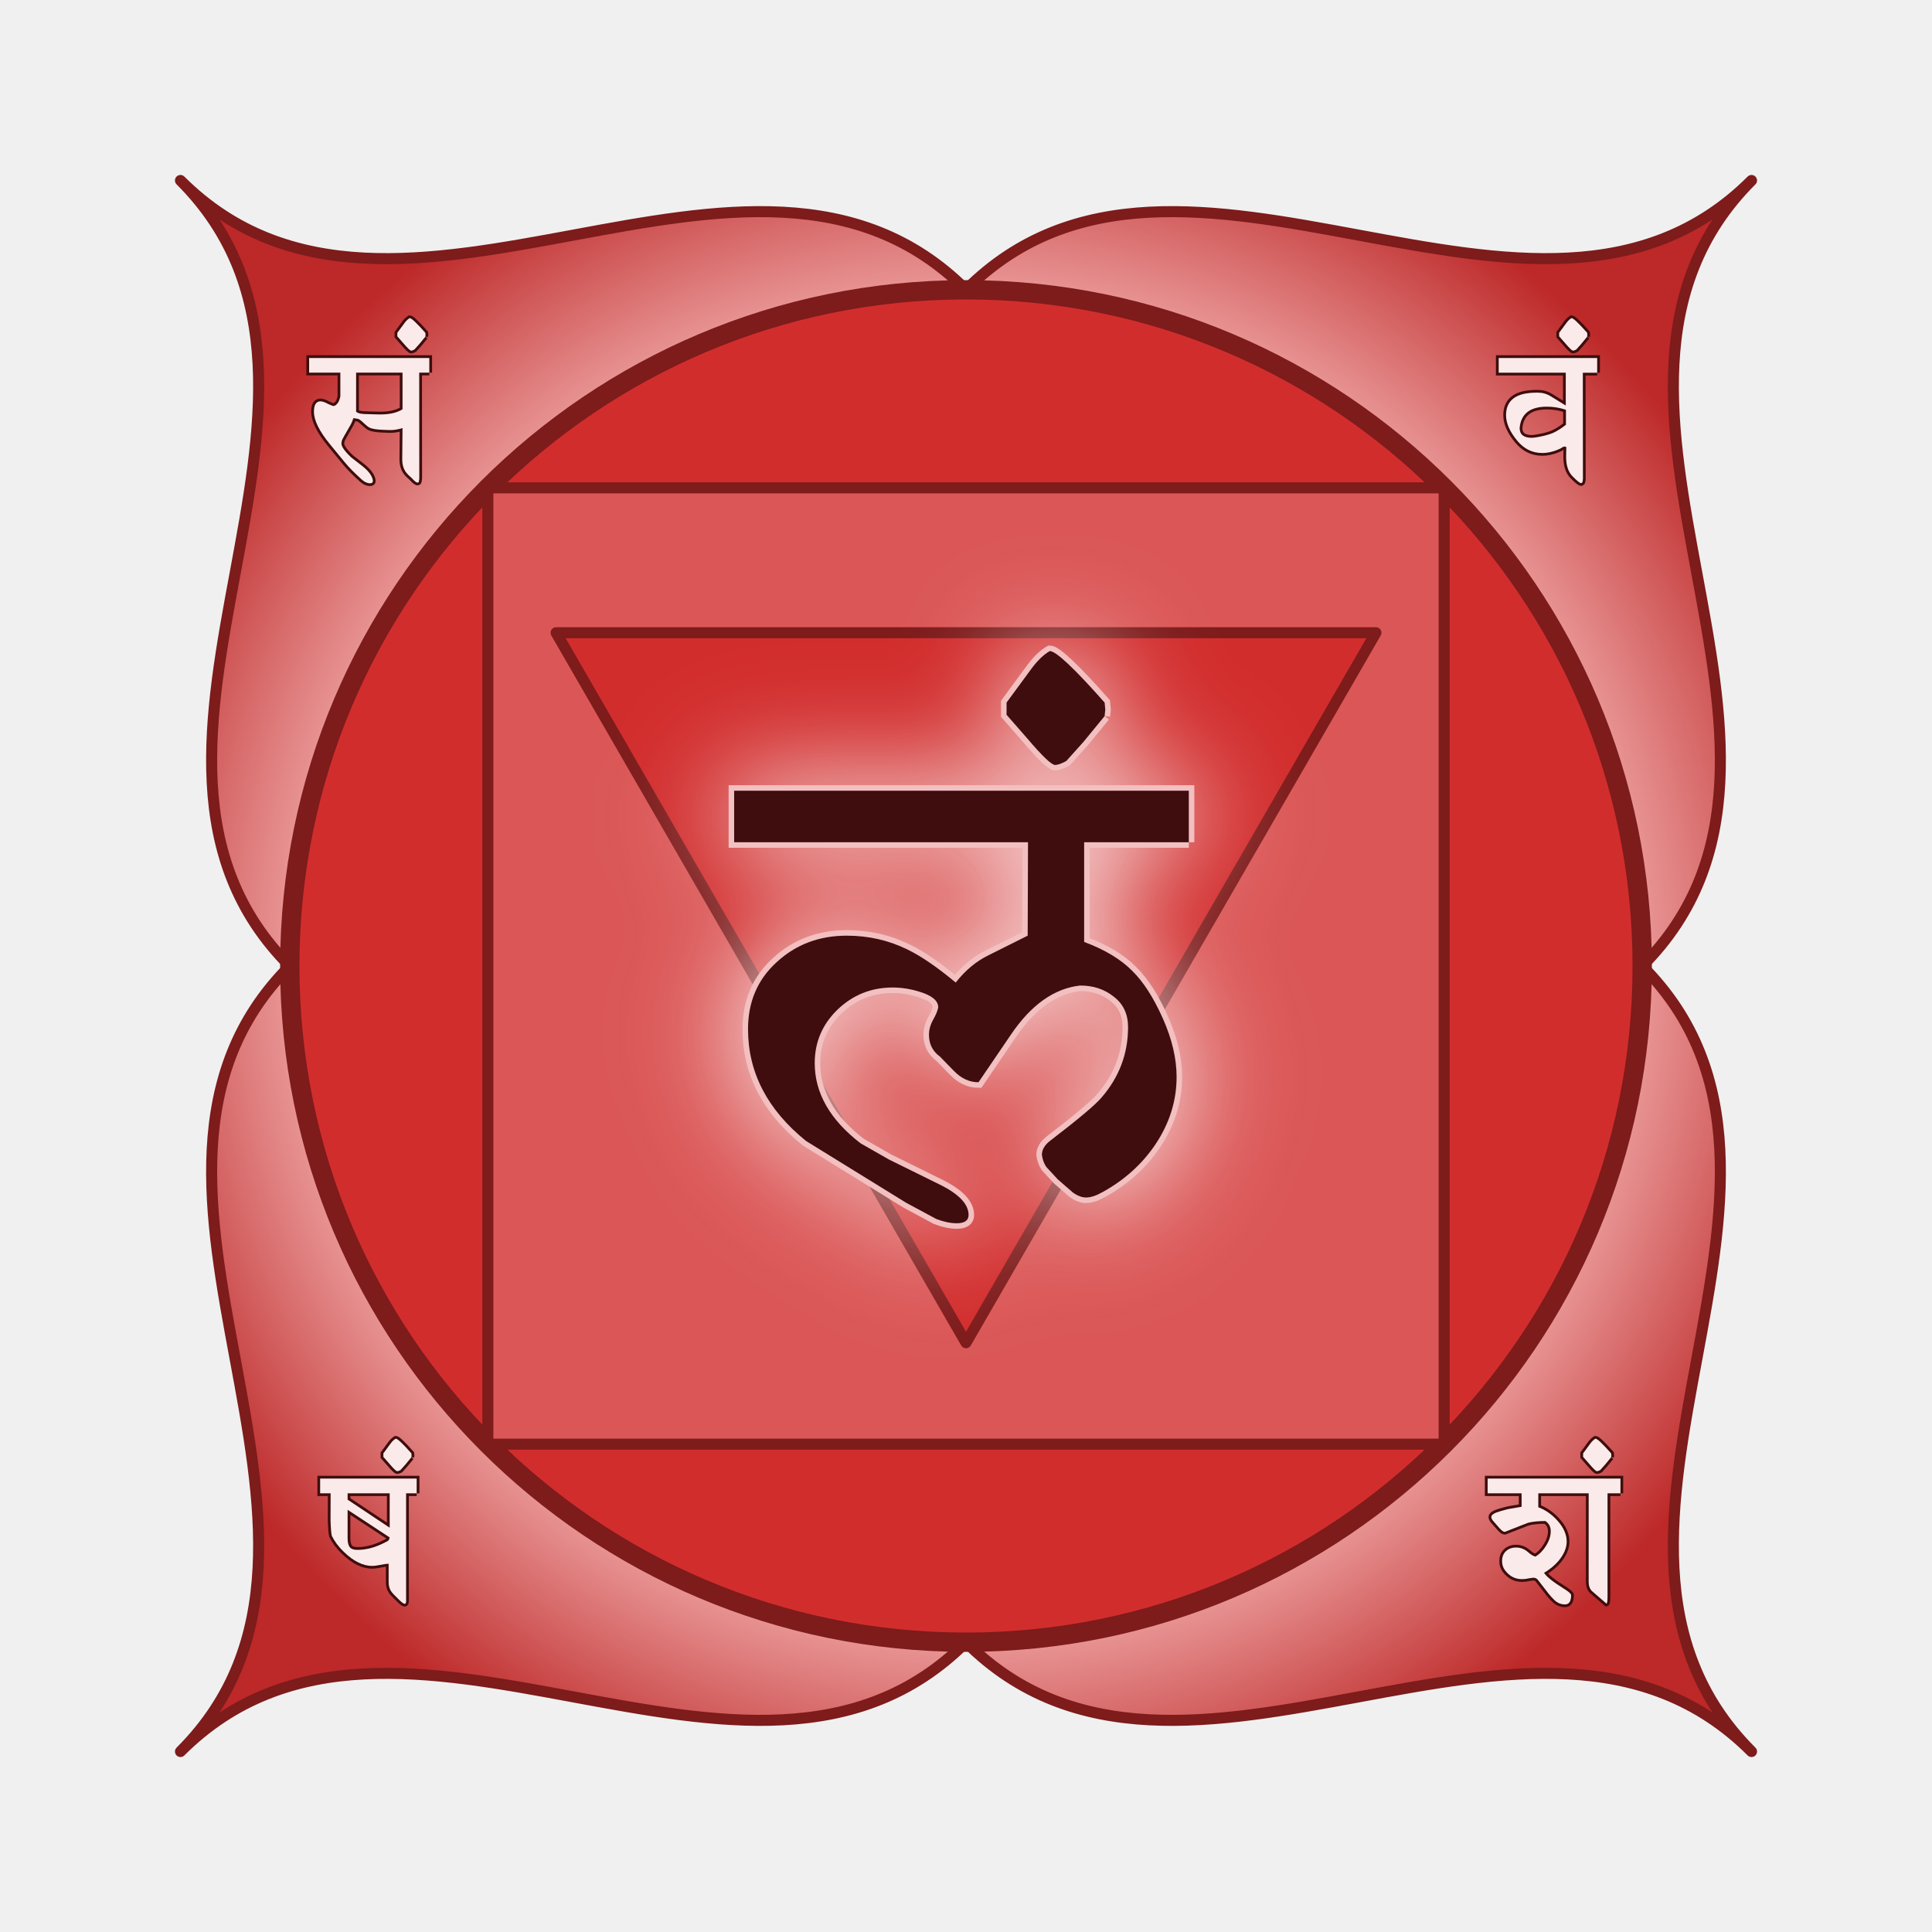
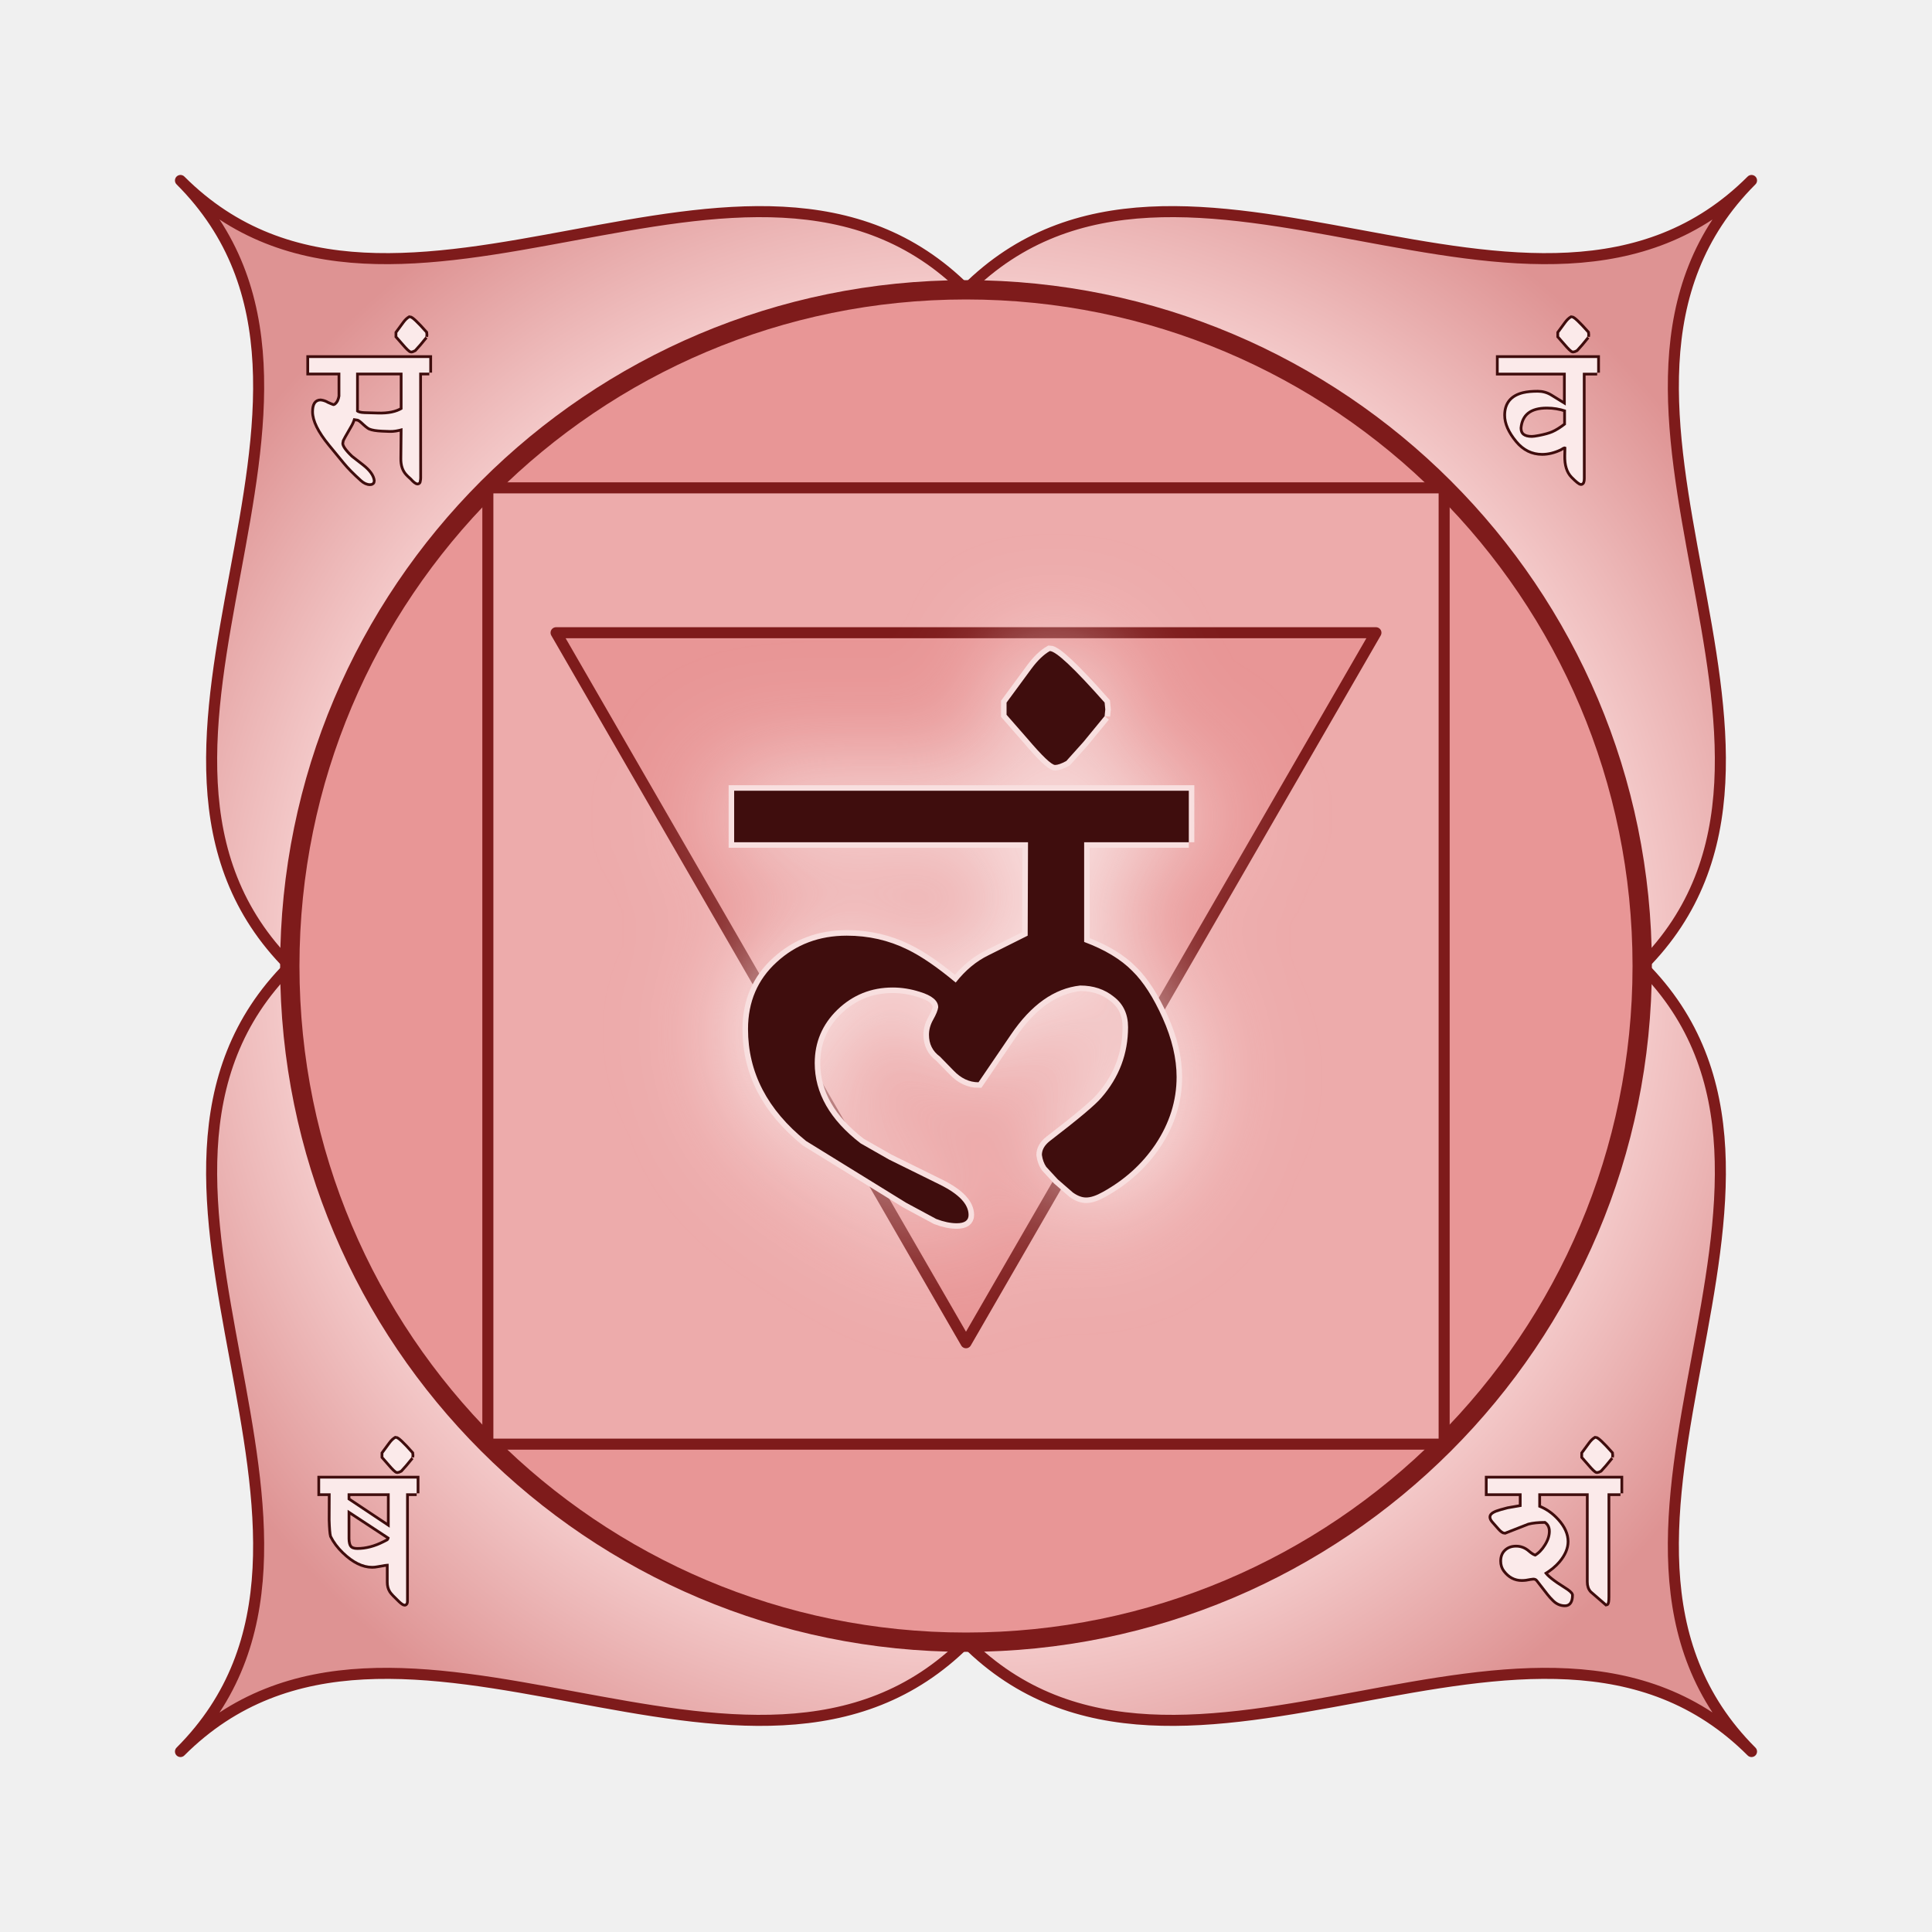
<svg xmlns="http://www.w3.org/2000/svg" xmlns:xlink="http://www.w3.org/1999/xlink" version="1.1" width="700px" height="700px" id="svg2">
  <defs id="defs6">
    <filter id="blur" x="-40%" y="-40%" width="200%" height="200%">
      <feGaussianBlur in="SourceGraphic" stdDeviation="14" id="feGaussianBlur9" />
    </filter>
    <radialGradient id="grad1" gradientUnits="userSpaceOnUse" cx="350" cy="350" r="350">
-       <stop offset="70%" stop-color="#e99696" id="stop12" />
-       <stop offset="92.5%" stop-color="#bd2828" id="stop14" />
+       <stop offset="70%" stop-color="#f4caca" id="stop12" />
+       <stop offset="92.5%" stop-color="#de9393" id="stop14" />
    </radialGradient>
    <path id="petal1" stroke-linejoin="round" stroke-width="4" stroke="#7e1b1b" fill="url(#grad1)" d="M 176.759 176.759 C 176.759,66.509 350,57.75 350,-52.5 C 350,57.75 523.241,66.509 523.241,176.759 L 350 350 Z" />
  </defs>
  <use xlink:href="#petal1" transform="rotate(45 350 350)" id="use17" />
  <use xlink:href="#petal1" transform="rotate(135 350 350)" id="use19" />
  <use xlink:href="#petal1" transform="rotate(225 350 350)" id="use21" />
  <use xlink:href="#petal1" transform="rotate(315 350 350)" id="use23" />
-   <path style="fill:#d22d2d;stroke:#7e1b1b;stroke-width:7" d="M 595,350 C 595,485.31 485.31,595 350,595 214.69,595 105,485.31 105,350 105,214.69 214.69,105 350,105 c 135.31,0 245,109.69 245,245 z" id="circle25" />
-   <path style="fill:#db5757;stroke:#7e1b1b;stroke-width:4" d="m 176.759,176.759 346.482,0 0,346.482 -346.482,0 z" id="rect27" />
-   <path transform="rotate(180 350 350)" style="fill:#d22d2d;stroke:#7e1b1b;stroke-width:4;stroke-linejoin:round" d="m 350,213.5 148.523,257.25 -297.047,0 z" id="polygon29" />
+   <path style="fill:#e89696;stroke:#7e1b1b;stroke-width:7" d="M 595,350 C 595,485.31 485.31,595 350,595 214.69,595 105,485.31 105,350 105,214.69 214.69,105 350,105 c 135.31,0 245,109.69 245,245 z" id="circle25" />
+   <path style="fill:#edabab;stroke:#7e1b1b;stroke-width:4" d="m 176.759,176.759 346.482,0 0,346.482 -346.482,0 z" id="rect27" />
+   <path transform="rotate(180 350 350)" style="fill:#e89696;stroke:#7e1b1b;stroke-width:4;stroke-linejoin:round" d="m 350,213.5 148.523,257.25 -297.047,0 z" id="polygon29" />
  <g style="font-size:245px;fill:#ffffff;stroke:#fbeaea;stroke-width:7;filter:url(#blur);font-family:Sanskrit 2003" id="text31">
    <path d="m 430.729,305.154 -37.922,0 0,36.128 c 7.497,2.791 13.319,6.301 17.466,10.527 3.987,3.908 7.656,9.61 11.006,17.107 3.349,7.497 5.024,14.595 5.024,21.294 -1.6e-4,8.613 -2.552,16.748 -7.656,24.404 -4.785,7.098 -11.126,12.84 -19.021,17.227 -2.393,1.356 -4.426,2.034 -6.101,2.034 -1.515,1e-5 -3.11,-0.598 -4.785,-1.794 l -5.503,-4.785 -4.187,-4.546 c -0.798,-1.196 -1.316,-2.632 -1.555,-4.307 -1.1e-4,-1.834 0.957,-3.509 2.871,-5.024 10.288,-7.895 16.509,-13.119 18.662,-15.671 6.46,-7.417 9.69,-15.95 9.69,-25.601 -1.5e-4,-4.705 -1.715,-8.374 -5.144,-11.006 -3.35,-2.712 -7.417,-4.067 -12.202,-4.067 -9.411,1.037 -17.785,6.978 -25.122,17.825 l -11.724,17.227 c -3.35,6e-5 -6.38,-1.435 -9.092,-4.307 l -4.905,-5.024 c -2.632,-1.914 -3.948,-4.546 -3.948,-7.896 -7e-5,-1.834 0.518,-3.669 1.555,-5.503 1.037,-1.834 1.635,-3.31 1.794,-4.426 -7e-5,-2.392 -2.233,-4.267 -6.699,-5.623 -3.27,-1.037 -6.54,-1.555 -9.81,-1.555 -7.736,8e-5 -14.395,2.672 -19.978,8.015 -5.503,5.343 -8.254,11.803 -8.254,19.38 -3e-5,10.846 5.543,20.536 16.628,29.07 l 10.288,5.862 18.423,9.092 c 6.938,3.429 10.408,7.098 10.408,11.006 -8e-5,1.994 -1.436,2.991 -4.307,2.991 -2.233,0 -4.705,-0.518 -7.417,-1.555 l -10.886,-5.862 -36.248,-22.371 c -14.036,-11.325 -21.055,-24.843 -21.055,-40.554 0,-9.889 3.469,-17.984 10.408,-24.285 6.938,-6.38 15.392,-9.57 25.361,-9.57 7.895,1.1e-4 15.233,1.675 22.012,5.024 4.945,2.393 10.767,6.38 17.466,11.963 3.509,-4.466 7.497,-7.776 11.963,-9.929 l 14.116,-7.058 0.12,-33.855 -106.47,0 0,-18.662 164.729,0 0,18.662" style="font-size:245px;fill:#ffffff;stroke:#fbeaea;stroke-width:7;filter:url(#blur);font-family:Sanskrit 2003" id="path3083" />
    <path d="m 400.224,259.456 -7.656,9.331 -6.221,6.938 c -1.755,0.957 -3.11,1.436 -4.067,1.436 -1.276,1.7e-4 -4.626,-3.19 -10.049,-9.57 l -7.537,-8.613 0,-4.426 8.972,-12.202 c 2.233,-3.03 4.466,-5.184 6.699,-6.46 2.233,2.1e-4 8.853,6.221 19.858,18.662 l 0.239,2.512 -0.239,2.393" style="font-size:245px;fill:#ffffff;stroke:#fbeaea;stroke-width:7;filter:url(#blur);font-family:Sanskrit 2003" id="path3085" />
  </g>
-   <g style="font-size:245px;stroke:#f2c0c0;stroke-width:4;font-family:Sanskrit 2003" id="text33">
-     <path d="m 430.729,305.154 -37.922,0 0,36.128 c 7.497,2.791 13.319,6.301 17.466,10.527 3.987,3.908 7.656,9.61 11.006,17.107 3.349,7.497 5.024,14.595 5.024,21.294 -1.6e-4,8.613 -2.552,16.748 -7.656,24.404 -4.785,7.098 -11.126,12.84 -19.021,17.227 -2.393,1.356 -4.426,2.034 -6.101,2.034 -1.515,1e-5 -3.11,-0.598 -4.785,-1.794 l -5.503,-4.785 -4.187,-4.546 c -0.798,-1.196 -1.316,-2.632 -1.555,-4.307 -1.1e-4,-1.834 0.957,-3.509 2.871,-5.024 10.288,-7.895 16.509,-13.119 18.662,-15.671 6.46,-7.417 9.69,-15.95 9.69,-25.601 -1.5e-4,-4.705 -1.715,-8.374 -5.144,-11.006 -3.35,-2.712 -7.417,-4.067 -12.202,-4.067 -9.411,1.037 -17.785,6.978 -25.122,17.825 l -11.724,17.227 c -3.35,6e-5 -6.38,-1.435 -9.092,-4.307 l -4.905,-5.024 c -2.632,-1.914 -3.948,-4.546 -3.948,-7.896 -7e-5,-1.834 0.518,-3.669 1.555,-5.503 1.037,-1.834 1.635,-3.31 1.794,-4.426 -7e-5,-2.392 -2.233,-4.267 -6.699,-5.623 -3.27,-1.037 -6.54,-1.555 -9.81,-1.555 -7.736,8e-5 -14.395,2.672 -19.978,8.015 -5.503,5.343 -8.254,11.803 -8.254,19.38 -3e-5,10.846 5.543,20.536 16.628,29.07 l 10.288,5.862 18.423,9.092 c 6.938,3.429 10.408,7.098 10.408,11.006 -8e-5,1.994 -1.436,2.991 -4.307,2.991 -2.233,0 -4.705,-0.518 -7.417,-1.555 l -10.886,-5.862 -36.248,-22.371 c -14.036,-11.325 -21.055,-24.843 -21.055,-40.554 0,-9.889 3.469,-17.984 10.408,-24.285 6.938,-6.38 15.392,-9.57 25.361,-9.57 7.895,1.1e-4 15.233,1.675 22.012,5.024 4.945,2.393 10.767,6.38 17.466,11.963 3.509,-4.466 7.497,-7.776 11.963,-9.929 l 14.116,-7.058 0.12,-33.855 -106.47,0 0,-18.662 164.729,0 0,18.662" style="font-size:245px;stroke:#f2c0c0;stroke-width:4;font-family:Sanskrit 2003" id="path3078" />
-     <path d="m 400.224,259.456 -7.656,9.331 -6.221,6.938 c -1.755,0.957 -3.11,1.436 -4.067,1.436 -1.276,1.7e-4 -4.626,-3.19 -10.049,-9.57 l -7.537,-8.613 0,-4.426 8.972,-12.202 c 2.233,-3.03 4.466,-5.184 6.699,-6.46 2.233,2.1e-4 8.853,6.221 19.858,18.662 l 0.239,2.512 -0.239,2.393" style="font-size:245px;stroke:#f2c0c0;stroke-width:4;font-family:Sanskrit 2003" id="path3080" />
+   <g style="font-size:245px;stroke:#f8dfdf;stroke-width:4;font-family:Sanskrit 2003" id="text33">
+     <path d="m 430.729,305.154 -37.922,0 0,36.128 c 7.497,2.791 13.319,6.301 17.466,10.527 3.987,3.908 7.656,9.61 11.006,17.107 3.349,7.497 5.024,14.595 5.024,21.294 -1.6e-4,8.613 -2.552,16.748 -7.656,24.404 -4.785,7.098 -11.126,12.84 -19.021,17.227 -2.393,1.356 -4.426,2.034 -6.101,2.034 -1.515,1e-5 -3.11,-0.598 -4.785,-1.794 l -5.503,-4.785 -4.187,-4.546 c -0.798,-1.196 -1.316,-2.632 -1.555,-4.307 -1.1e-4,-1.834 0.957,-3.509 2.871,-5.024 10.288,-7.895 16.509,-13.119 18.662,-15.671 6.46,-7.417 9.69,-15.95 9.69,-25.601 -1.5e-4,-4.705 -1.715,-8.374 -5.144,-11.006 -3.35,-2.712 -7.417,-4.067 -12.202,-4.067 -9.411,1.037 -17.785,6.978 -25.122,17.825 l -11.724,17.227 c -3.35,6e-5 -6.38,-1.435 -9.092,-4.307 l -4.905,-5.024 c -2.632,-1.914 -3.948,-4.546 -3.948,-7.896 -7e-5,-1.834 0.518,-3.669 1.555,-5.503 1.037,-1.834 1.635,-3.31 1.794,-4.426 -7e-5,-2.392 -2.233,-4.267 -6.699,-5.623 -3.27,-1.037 -6.54,-1.555 -9.81,-1.555 -7.736,8e-5 -14.395,2.672 -19.978,8.015 -5.503,5.343 -8.254,11.803 -8.254,19.38 -3e-5,10.846 5.543,20.536 16.628,29.07 l 10.288,5.862 18.423,9.092 c 6.938,3.429 10.408,7.098 10.408,11.006 -8e-5,1.994 -1.436,2.991 -4.307,2.991 -2.233,0 -4.705,-0.518 -7.417,-1.555 l -10.886,-5.862 -36.248,-22.371 c -14.036,-11.325 -21.055,-24.843 -21.055,-40.554 0,-9.889 3.469,-17.984 10.408,-24.285 6.938,-6.38 15.392,-9.57 25.361,-9.57 7.895,1.1e-4 15.233,1.675 22.012,5.024 4.945,2.393 10.767,6.38 17.466,11.963 3.509,-4.466 7.497,-7.776 11.963,-9.929 l 14.116,-7.058 0.12,-33.855 -106.47,0 0,-18.662 164.729,0 0,18.662" style="font-size:245px;stroke:#f8dfdf;stroke-width:4;font-family:Sanskrit 2003" id="path3078" />
+     <path d="m 400.224,259.456 -7.656,9.331 -6.221,6.938 c -1.755,0.957 -3.11,1.436 -4.067,1.436 -1.276,1.7e-4 -4.626,-3.19 -10.049,-9.57 l -7.537,-8.613 0,-4.426 8.972,-12.202 c 2.233,-3.03 4.466,-5.184 6.699,-6.46 2.233,2.1e-4 8.853,6.221 19.858,18.662 l 0.239,2.512 -0.239,2.393" style="font-size:245px;stroke:#f8dfdf;stroke-width:4;font-family:Sanskrit 2003" id="path3080" />
  </g>
  <g style="font-size:245px;fill:#3f0d0d;font-family:Sanskrit 2003" id="text35">
    <path d="m 430.729,305.154 -37.922,0 0,36.128 c 7.497,2.791 13.319,6.301 17.466,10.527 3.987,3.908 7.656,9.61 11.006,17.107 3.349,7.497 5.024,14.595 5.024,21.294 -1.6e-4,8.613 -2.552,16.748 -7.656,24.404 -4.785,7.098 -11.126,12.84 -19.021,17.227 -2.393,1.356 -4.426,2.034 -6.101,2.034 -1.515,1e-5 -3.11,-0.598 -4.785,-1.794 l -5.503,-4.785 -4.187,-4.546 c -0.798,-1.196 -1.316,-2.632 -1.555,-4.307 -1.1e-4,-1.834 0.957,-3.509 2.871,-5.024 10.288,-7.895 16.509,-13.119 18.662,-15.671 6.46,-7.417 9.69,-15.95 9.69,-25.601 -1.5e-4,-4.705 -1.715,-8.374 -5.144,-11.006 -3.35,-2.712 -7.417,-4.067 -12.202,-4.067 -9.411,1.037 -17.785,6.978 -25.122,17.825 l -11.724,17.227 c -3.35,6e-5 -6.38,-1.435 -9.092,-4.307 l -4.905,-5.024 c -2.632,-1.914 -3.948,-4.546 -3.948,-7.896 -7e-5,-1.834 0.518,-3.669 1.555,-5.503 1.037,-1.834 1.635,-3.31 1.794,-4.426 -7e-5,-2.392 -2.233,-4.267 -6.699,-5.623 -3.27,-1.037 -6.54,-1.555 -9.81,-1.555 -7.736,8e-5 -14.395,2.672 -19.978,8.015 -5.503,5.343 -8.254,11.803 -8.254,19.38 -3e-5,10.846 5.543,20.536 16.628,29.07 l 10.288,5.862 18.423,9.092 c 6.938,3.429 10.408,7.098 10.408,11.006 -8e-5,1.994 -1.436,2.991 -4.307,2.991 -2.233,0 -4.705,-0.518 -7.417,-1.555 l -10.886,-5.862 -36.248,-22.371 c -14.036,-11.325 -21.055,-24.843 -21.055,-40.554 0,-9.889 3.469,-17.984 10.408,-24.285 6.938,-6.38 15.392,-9.57 25.361,-9.57 7.895,1.1e-4 15.233,1.675 22.012,5.024 4.945,2.393 10.767,6.38 17.466,11.963 3.509,-4.466 7.497,-7.776 11.963,-9.929 l 14.116,-7.058 0.12,-33.855 -106.47,0 0,-18.662 164.729,0 0,18.662" style="font-size:245px;fill:#3f0d0d;font-family:Sanskrit 2003" id="path3073" />
    <path d="m 400.224,259.456 -7.656,9.331 -6.221,6.938 c -1.755,0.957 -3.11,1.436 -4.067,1.436 -1.276,1.7e-4 -4.626,-3.19 -10.049,-9.57 l -7.537,-8.613 0,-4.426 8.972,-12.202 c 2.233,-3.03 4.466,-5.184 6.699,-6.46 2.233,2.1e-4 8.853,6.221 19.858,18.662 l 0.239,2.512 -0.239,2.393" style="font-size:245px;fill:#3f0d0d;font-family:Sanskrit 2003" id="path3075" />
  </g>
  <g style="font-size:70px;stroke:#3f0d0d;stroke-width:2;font-family:Sanskrit 2003" id="text37">
    <path d="m 578.684,135.044 -5.195,0 0.034,38.315 c -3e-5,1.117 -0.228,1.675 -0.684,1.675 -0.433,0 -1.458,-0.82 -3.076,-2.461 -1.618,-1.641 -2.393,-4.124 -2.324,-7.451 l 0.068,-3.145 -0.615,-0.205 c -0.387,0.091 -0.649,0.182 -0.786,0.273 l -0.786,0.479 c -2.256,1.071 -4.443,1.606 -6.562,1.606 -3.555,10e-6 -6.563,-1.481 -9.023,-4.443 -2.712,-3.281 -4.067,-6.357 -4.067,-9.229 -10e-6,-4.147 2.119,-6.722 6.357,-7.725 1.367,-0.319 3.076,-0.478 5.127,-0.479 1.709,3e-5 3.281,0.444 4.717,1.333 l 5.435,3.35 0,-11.895 -24.302,0 0,-5.332 35.684,0 0,5.332 m -11.313,18.867 0,-5.435 c -2.233,-0.752 -4.535,-1.128 -6.904,-1.128 -6.107,3e-5 -9.399,2.575 -9.878,7.725 -10e-6,2.37 1.47,3.555 4.409,3.555 0.547,2e-5 1.413,-0.114 2.598,-0.342 2.142,-0.41 3.817,-0.877 5.024,-1.401 1.367,-0.592 2.951,-1.584 4.751,-2.974" style="font-size:70px;stroke:#3f0d0d;stroke-width:2;font-family:Sanskrit 2003" id="path3068" />
    <path d="m 575.061,121.987 -2.188,2.666 -1.777,1.982 c -0.501,0.273 -0.889,0.41 -1.162,0.41 -0.365,5e-5 -1.322,-0.911 -2.871,-2.734 l -2.153,-2.461 0,-1.265 2.563,-3.486 c 0.638,-0.866 1.276,-1.481 1.914,-1.846 0.638,6e-5 2.529,1.777 5.674,5.332 l 0.068,0.718 -0.068,0.684" style="font-size:70px;stroke:#3f0d0d;stroke-width:2;font-family:Sanskrit 2003" id="path3070" />
  </g>
  <g style="font-size:70px;fill:#fbeaea;font-family:Sanskrit 2003" id="text39">
    <path d="m 578.684,135.044 -5.195,0 0.034,38.315 c -3e-5,1.117 -0.228,1.675 -0.684,1.675 -0.433,0 -1.458,-0.82 -3.076,-2.461 -1.618,-1.641 -2.393,-4.124 -2.324,-7.451 l 0.068,-3.145 -0.615,-0.205 c -0.387,0.091 -0.649,0.182 -0.786,0.273 l -0.786,0.479 c -2.256,1.071 -4.443,1.606 -6.562,1.606 -3.555,10e-6 -6.563,-1.481 -9.023,-4.443 -2.712,-3.281 -4.067,-6.357 -4.067,-9.229 -10e-6,-4.147 2.119,-6.722 6.357,-7.725 1.367,-0.319 3.076,-0.478 5.127,-0.479 1.709,3e-5 3.281,0.444 4.717,1.333 l 5.435,3.35 0,-11.895 -24.302,0 0,-5.332 35.684,0 0,5.332 m -11.313,18.867 0,-5.435 c -2.233,-0.752 -4.535,-1.128 -6.904,-1.128 -6.107,3e-5 -9.399,2.575 -9.878,7.725 -10e-6,2.37 1.47,3.555 4.409,3.555 0.547,2e-5 1.413,-0.114 2.598,-0.342 2.142,-0.41 3.817,-0.877 5.024,-1.401 1.367,-0.592 2.951,-1.584 4.751,-2.974" style="font-size:70px;fill:#fbeaea;font-family:Sanskrit 2003" id="path3063" />
    <path d="m 575.061,121.987 -2.188,2.666 -1.777,1.982 c -0.501,0.273 -0.889,0.41 -1.162,0.41 -0.365,5e-5 -1.322,-0.911 -2.871,-2.734 l -2.153,-2.461 0,-1.265 2.563,-3.486 c 0.638,-0.866 1.276,-1.481 1.914,-1.846 0.638,6e-5 2.529,1.777 5.674,5.332 l 0.068,0.718 -0.068,0.684" style="font-size:70px;fill:#fbeaea;font-family:Sanskrit 2003" id="path3065" />
  </g>
  <g style="font-size:70px;stroke:#3f0d0d;stroke-width:2;font-family:Sanskrit 2003" id="text41">
    <path d="m 587.125,541.044 -4.683,0 0,37.427 c -4e-5,1.641 -0.137,2.484 -0.41,2.529 l -5.332,-4.614 c -0.729,-0.798 -1.094,-1.88 -1.094,-3.247 l 0,-32.095 -18.252,0 0,5.059 c 2.598,0.98 4.899,2.586 6.904,4.819 2.256,2.507 3.384,5.047 3.384,7.622 -3e-5,2.301 -0.991,4.637 -2.974,7.007 -1.344,1.595 -3.088,3.031 -5.229,4.307 0.843,1.39 3.27,3.327 7.28,5.811 1.549,0.957 2.393,1.698 2.529,2.222 -3e-5,2.279 -0.741,3.418 -2.222,3.418 -1.481,0 -2.78,-0.547 -3.896,-1.641 -0.82,-0.798 -1.504,-1.549 -2.051,-2.256 l -3.896,-5.024 c -0.387,-0.501 -0.934,-0.752 -1.641,-0.752 l -1.094,0.137 c -1.094,0.251 -2.119,0.376 -3.076,0.376 -2.438,10e-6 -4.466,-1.071 -6.084,-3.213 -0.706,-0.934 -1.06,-2.039 -1.06,-3.315 0,-1.527 0.467,-2.723 1.401,-3.589 0.934,-0.889 2.165,-1.333 3.691,-1.333 1.595,2e-5 3.019,0.547 4.272,1.641 1.094,0.957 2.005,1.504 2.734,1.641 1.481,-0.866 2.769,-2.187 3.862,-3.965 1.117,-1.777 1.675,-3.509 1.675,-5.195 -2e-5,-1.641 -0.649,-2.882 -1.948,-3.726 -2.552,3e-5 -4.66,0.216 -6.323,0.649 l -8.374,3.281 c -0.479,2e-5 -1.094,-0.422 -1.846,-1.265 l -2.29,-2.598 c -0.501,-0.57 -0.752,-1.082 -0.752,-1.538 0,-0.797 1.162,-1.515 3.486,-2.153 l 2.529,-0.684 4.956,-0.854 0,-4.888 -12.305,0 0,-5.332 48.125,0 0,5.332" style="font-size:70px;stroke:#3f0d0d;stroke-width:2;font-family:Sanskrit 2003" id="path3058" />
    <path d="m 583.741,527.987 -2.188,2.666 -1.777,1.982 c -0.501,0.273 -0.889,0.41 -1.162,0.41 -0.365,5e-5 -1.322,-0.911 -2.871,-2.734 l -2.153,-2.461 0,-1.265 2.563,-3.486 c 0.638,-0.866 1.276,-1.481 1.914,-1.846 0.638,6e-5 2.529,1.777 5.674,5.332 l 0.068,0.718 -0.068,0.684" style="font-size:70px;stroke:#3f0d0d;stroke-width:2;font-family:Sanskrit 2003" id="path3060" />
  </g>
  <g style="font-size:70px;fill:#fbeaea;font-family:Sanskrit 2003" id="text43">
    <path d="m 587.125,541.044 -4.683,0 0,37.427 c -4e-5,1.641 -0.137,2.484 -0.41,2.529 l -5.332,-4.614 c -0.729,-0.798 -1.094,-1.88 -1.094,-3.247 l 0,-32.095 -18.252,0 0,5.059 c 2.598,0.98 4.899,2.586 6.904,4.819 2.256,2.507 3.384,5.047 3.384,7.622 -3e-5,2.301 -0.991,4.637 -2.974,7.007 -1.344,1.595 -3.088,3.031 -5.229,4.307 0.843,1.39 3.27,3.327 7.28,5.811 1.549,0.957 2.393,1.698 2.529,2.222 -3e-5,2.279 -0.741,3.418 -2.222,3.418 -1.481,0 -2.78,-0.547 -3.896,-1.641 -0.82,-0.798 -1.504,-1.549 -2.051,-2.256 l -3.896,-5.024 c -0.387,-0.501 -0.934,-0.752 -1.641,-0.752 l -1.094,0.137 c -1.094,0.251 -2.119,0.376 -3.076,0.376 -2.438,10e-6 -4.466,-1.071 -6.084,-3.213 -0.706,-0.934 -1.06,-2.039 -1.06,-3.315 0,-1.527 0.467,-2.723 1.401,-3.589 0.934,-0.889 2.165,-1.333 3.691,-1.333 1.595,2e-5 3.019,0.547 4.272,1.641 1.094,0.957 2.005,1.504 2.734,1.641 1.481,-0.866 2.769,-2.187 3.862,-3.965 1.117,-1.777 1.675,-3.509 1.675,-5.195 -2e-5,-1.641 -0.649,-2.882 -1.948,-3.726 -2.552,3e-5 -4.66,0.216 -6.323,0.649 l -8.374,3.281 c -0.479,2e-5 -1.094,-0.422 -1.846,-1.265 l -2.29,-2.598 c -0.501,-0.57 -0.752,-1.082 -0.752,-1.538 0,-0.797 1.162,-1.515 3.486,-2.153 l 2.529,-0.684 4.956,-0.854 0,-4.888 -12.305,0 0,-5.332 48.125,0 0,5.332" style="font-size:70px;fill:#fbeaea;font-family:Sanskrit 2003" id="path3053" />
    <path d="m 583.741,527.987 -2.188,2.666 -1.777,1.982 c -0.501,0.273 -0.889,0.41 -1.162,0.41 -0.365,5e-5 -1.322,-0.911 -2.871,-2.734 l -2.153,-2.461 0,-1.265 2.563,-3.486 c 0.638,-0.866 1.276,-1.481 1.914,-1.846 0.638,6e-5 2.529,1.777 5.674,5.332 l 0.068,0.718 -0.068,0.684" style="font-size:70px;fill:#fbeaea;font-family:Sanskrit 2003" id="path3055" />
  </g>
  <g style="font-size:70px;stroke:#3f0d0d;stroke-width:2;font-family:Sanskrit 2003" id="text45">
    <path d="m 150.966,541.044 -3.828,0 0,39.067 c -4e-5,0.615 -0.16,0.946 -0.479,0.991 -0.342,0 -0.923,-0.387 -1.743,-1.162 -1.777,-1.686 -2.86,-2.837 -3.247,-3.452 -0.57,-0.889 -0.855,-1.971 -0.855,-3.247 l 0,-6.665 c -0.684,2e-5 -2.028,0.194 -4.033,0.581 -0.706,0.137 -1.344,0.205 -1.914,0.205 -3.35,2e-5 -6.779,-1.698 -10.288,-5.093 -1.891,-1.823 -3.338,-3.748 -4.341,-5.776 -0.228,-0.843 -0.387,-2.769 -0.479,-5.776 l 0.034,-9.673 -3.794,0 0,-5.332 34.966,0 0,5.332 m -9.775,12.476 0,-12.476 -15.244,0 0,2.324 15.244,10.151 m 0,3.521 -15.244,-10.015 0,10.562 c 0.046,1.39 0.296,2.37 0.752,2.939 0.524,0.684 1.447,1.025 2.769,1.025 3.19,2e-5 6.449,-0.854 9.775,-2.563 l 1.333,-0.684 c 0.319,-0.273 0.524,-0.695 0.615,-1.265" style="font-size:70px;stroke:#3f0d0d;stroke-width:2;font-family:Sanskrit 2003" id="path3048" />
    <path d="m 149.052,527.987 -2.188,2.666 -1.777,1.982 c -0.501,0.273 -0.889,0.41 -1.162,0.41 -0.365,5e-5 -1.322,-0.911 -2.871,-2.734 l -2.153,-2.461 0,-1.265 2.563,-3.486 c 0.638,-0.866 1.276,-1.481 1.914,-1.846 0.638,6e-5 2.529,1.777 5.674,5.332 l 0.068,0.718 -0.068,0.684" style="font-size:70px;stroke:#3f0d0d;stroke-width:2;font-family:Sanskrit 2003" id="path3050" />
  </g>
  <g style="font-size:70px;fill:#fbeaea;font-family:Sanskrit 2003" id="text47">
    <path d="m 150.966,541.044 -3.828,0 0,39.067 c -4e-5,0.615 -0.16,0.946 -0.479,0.991 -0.342,0 -0.923,-0.387 -1.743,-1.162 -1.777,-1.686 -2.86,-2.837 -3.247,-3.452 -0.57,-0.889 -0.855,-1.971 -0.855,-3.247 l 0,-6.665 c -0.684,2e-5 -2.028,0.194 -4.033,0.581 -0.706,0.137 -1.344,0.205 -1.914,0.205 -3.35,2e-5 -6.779,-1.698 -10.288,-5.093 -1.891,-1.823 -3.338,-3.748 -4.341,-5.776 -0.228,-0.843 -0.387,-2.769 -0.479,-5.776 l 0.034,-9.673 -3.794,0 0,-5.332 34.966,0 0,5.332 m -9.775,12.476 0,-12.476 -15.244,0 0,2.324 15.244,10.151 m 0,3.521 -15.244,-10.015 0,10.562 c 0.046,1.39 0.296,2.37 0.752,2.939 0.524,0.684 1.447,1.025 2.769,1.025 3.19,2e-5 6.449,-0.854 9.775,-2.563 l 1.333,-0.684 c 0.319,-0.273 0.524,-0.695 0.615,-1.265" style="font-size:70px;fill:#fbeaea;font-family:Sanskrit 2003" id="path3043" />
    <path d="m 149.052,527.987 -2.188,2.666 -1.777,1.982 c -0.501,0.273 -0.889,0.41 -1.162,0.41 -0.365,5e-5 -1.322,-0.911 -2.871,-2.734 l -2.153,-2.461 0,-1.265 2.563,-3.486 c 0.638,-0.866 1.276,-1.481 1.914,-1.846 0.638,6e-5 2.529,1.777 5.674,5.332 l 0.068,0.718 -0.068,0.684" style="font-size:70px;fill:#fbeaea;font-family:Sanskrit 2003" id="path3045" />
  </g>
  <g style="font-size:70px;stroke:#3f0d0d;stroke-width:2;font-family:Sanskrit 2003" id="text49">
    <path d="m 155.545,135.01 -3.657,0 0.034,38.145 c -3e-5,0.387 -0.046,0.752 -0.137,1.094 -4e-5,0.365 -0.148,0.57 -0.444,0.615 -0.479,0 -1.196,-0.547 -2.153,-1.641 -0.843,-0.752 -1.401,-1.287 -1.675,-1.606 -1.208,-1.322 -1.8,-3.122 -1.777,-5.4 l 0.103,-11.108 c -1.777,0.524 -3.315,0.763 -4.614,0.718 l -2.7,-0.103 c -2.119,-0.091 -3.646,-0.342 -4.58,-0.752 -0.501,-0.228 -1.413,-0.968 -2.734,-2.222 -0.479,-0.456 -0.968,-0.786 -1.47,-0.991 l -1.709,-0.273 c -0.296,0.98 -0.684,1.88 -1.162,2.7 l -2.256,3.931 -0.718,1.367 -0.205,1.162 c -10e-6,1.139 1.173,2.826 3.521,5.059 l 3.999,3.11 c 2.393,1.868 3.691,3.657 3.896,5.366 -2e-5,0.615 -0.342,0.923 -1.025,0.923 -1.003,0 -1.994,-0.444 -2.974,-1.333 -2.643,-2.37 -4.728,-4.489 -6.255,-6.357 l -5.298,-6.46 c -3.874,-4.717 -5.811,-8.647 -5.811,-11.792 0,-2.506 0.809,-3.76 2.427,-3.76 0.911,0.114 1.732,0.399 2.461,0.854 0.866,0.387 1.561,0.672 2.085,0.854 0.729,3e-5 1.401,-0.547 2.017,-1.641 0.319,-0.752 0.513,-1.39 0.581,-1.914 l 0,-8.545 -11.313,0 0,-5.298 43.545,0 0,5.298 m -9.707,0 -16.816,0 0,14.15 c 0.524,0.524 1.549,0.809 3.076,0.854 l 4.819,0.137 c 3.783,0.114 6.756,-0.501 8.921,-1.846 l 0,-13.296" style="font-size:70px;stroke:#3f0d0d;stroke-width:2;font-family:Sanskrit 2003" id="path3038" />
    <path d="m 154.109,121.987 -2.188,2.666 -1.777,1.982 c -0.501,0.273 -0.889,0.41 -1.162,0.41 -0.365,5e-5 -1.322,-0.911 -2.871,-2.734 l -2.153,-2.461 0,-1.265 2.563,-3.486 c 0.638,-0.866 1.276,-1.481 1.914,-1.846 0.638,6e-5 2.529,1.777 5.674,5.332 l 0.068,0.718 -0.068,0.684" style="font-size:70px;stroke:#3f0d0d;stroke-width:2;font-family:Sanskrit 2003" id="path3040" />
  </g>
  <g style="font-size:70px;fill:#fbeaea;font-family:Sanskrit 2003" id="text51">
    <path d="m 155.545,135.01 -3.657,0 0.034,38.145 c -3e-5,0.387 -0.046,0.752 -0.137,1.094 -4e-5,0.365 -0.148,0.57 -0.444,0.615 -0.479,0 -1.196,-0.547 -2.153,-1.641 -0.843,-0.752 -1.401,-1.287 -1.675,-1.606 -1.208,-1.322 -1.8,-3.122 -1.777,-5.4 l 0.103,-11.108 c -1.777,0.524 -3.315,0.763 -4.614,0.718 l -2.7,-0.103 c -2.119,-0.091 -3.646,-0.342 -4.58,-0.752 -0.501,-0.228 -1.413,-0.968 -2.734,-2.222 -0.479,-0.456 -0.968,-0.786 -1.47,-0.991 l -1.709,-0.273 c -0.296,0.98 -0.684,1.88 -1.162,2.7 l -2.256,3.931 -0.718,1.367 -0.205,1.162 c -10e-6,1.139 1.173,2.826 3.521,5.059 l 3.999,3.11 c 2.393,1.868 3.691,3.657 3.896,5.366 -2e-5,0.615 -0.342,0.923 -1.025,0.923 -1.003,0 -1.994,-0.444 -2.974,-1.333 -2.643,-2.37 -4.728,-4.489 -6.255,-6.357 l -5.298,-6.46 c -3.874,-4.717 -5.811,-8.647 -5.811,-11.792 0,-2.506 0.809,-3.76 2.427,-3.76 0.911,0.114 1.732,0.399 2.461,0.854 0.866,0.387 1.561,0.672 2.085,0.854 0.729,3e-5 1.401,-0.547 2.017,-1.641 0.319,-0.752 0.513,-1.39 0.581,-1.914 l 0,-8.545 -11.313,0 0,-5.298 43.545,0 0,5.298 m -9.707,0 -16.816,0 0,14.15 c 0.524,0.524 1.549,0.809 3.076,0.854 l 4.819,0.137 c 3.783,0.114 6.756,-0.501 8.921,-1.846 l 0,-13.296" style="font-size:70px;fill:#fbeaea;font-family:Sanskrit 2003" id="path3033" />
    <path d="m 154.109,121.987 -2.188,2.666 -1.777,1.982 c -0.501,0.273 -0.889,0.41 -1.162,0.41 -0.365,5e-5 -1.322,-0.911 -2.871,-2.734 l -2.153,-2.461 0,-1.265 2.563,-3.486 c 0.638,-0.866 1.276,-1.481 1.914,-1.846 0.638,6e-5 2.529,1.777 5.674,5.332 l 0.068,0.718 -0.068,0.684" style="font-size:70px;fill:#fbeaea;font-family:Sanskrit 2003" id="path3035" />
  </g>
</svg>
